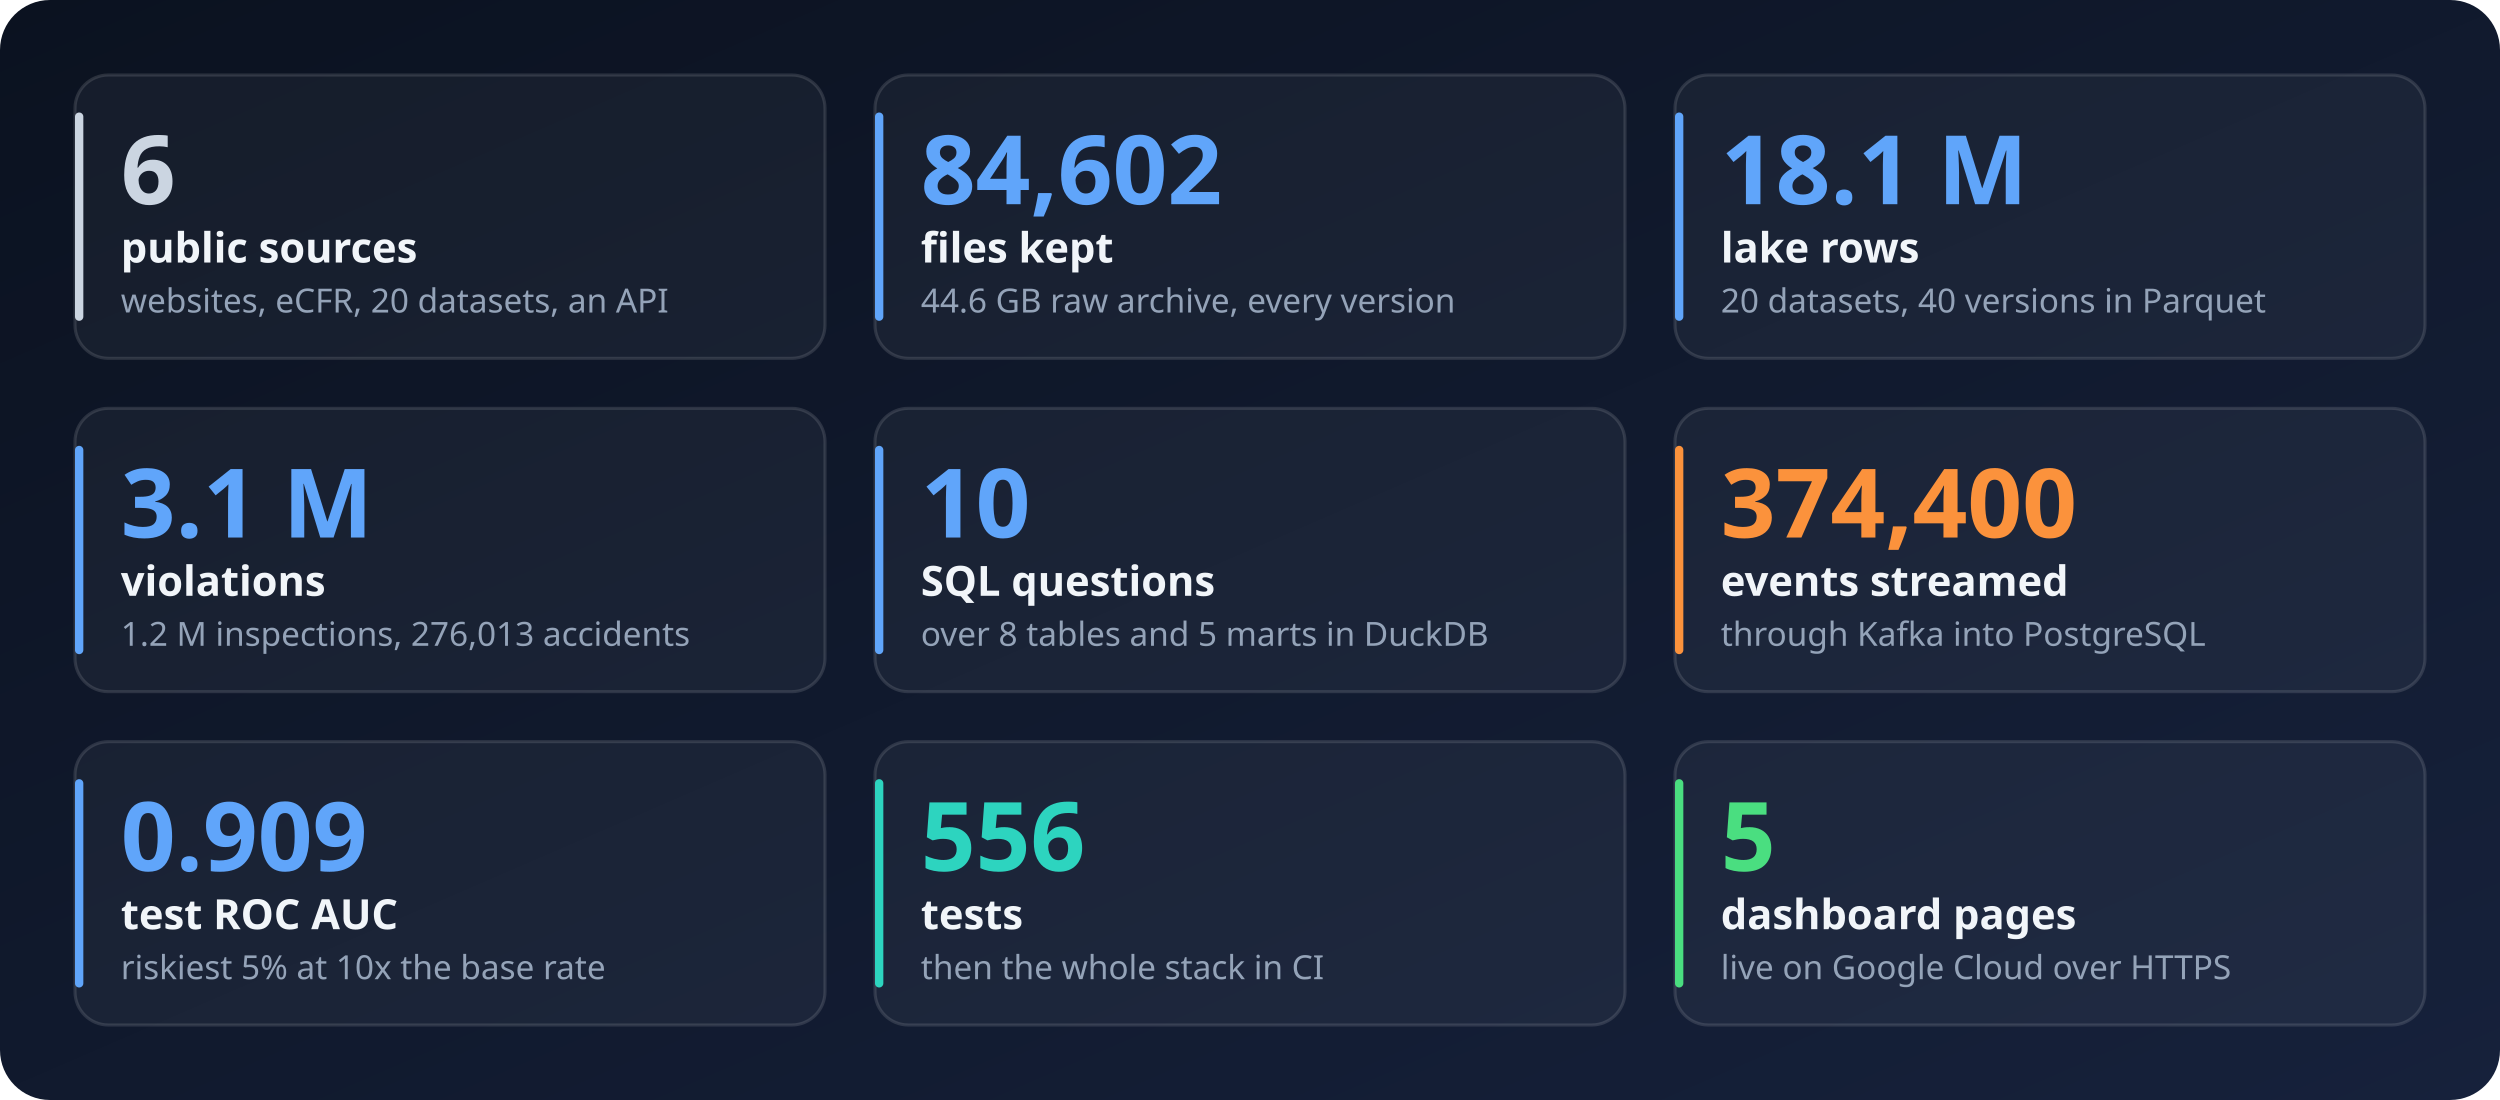
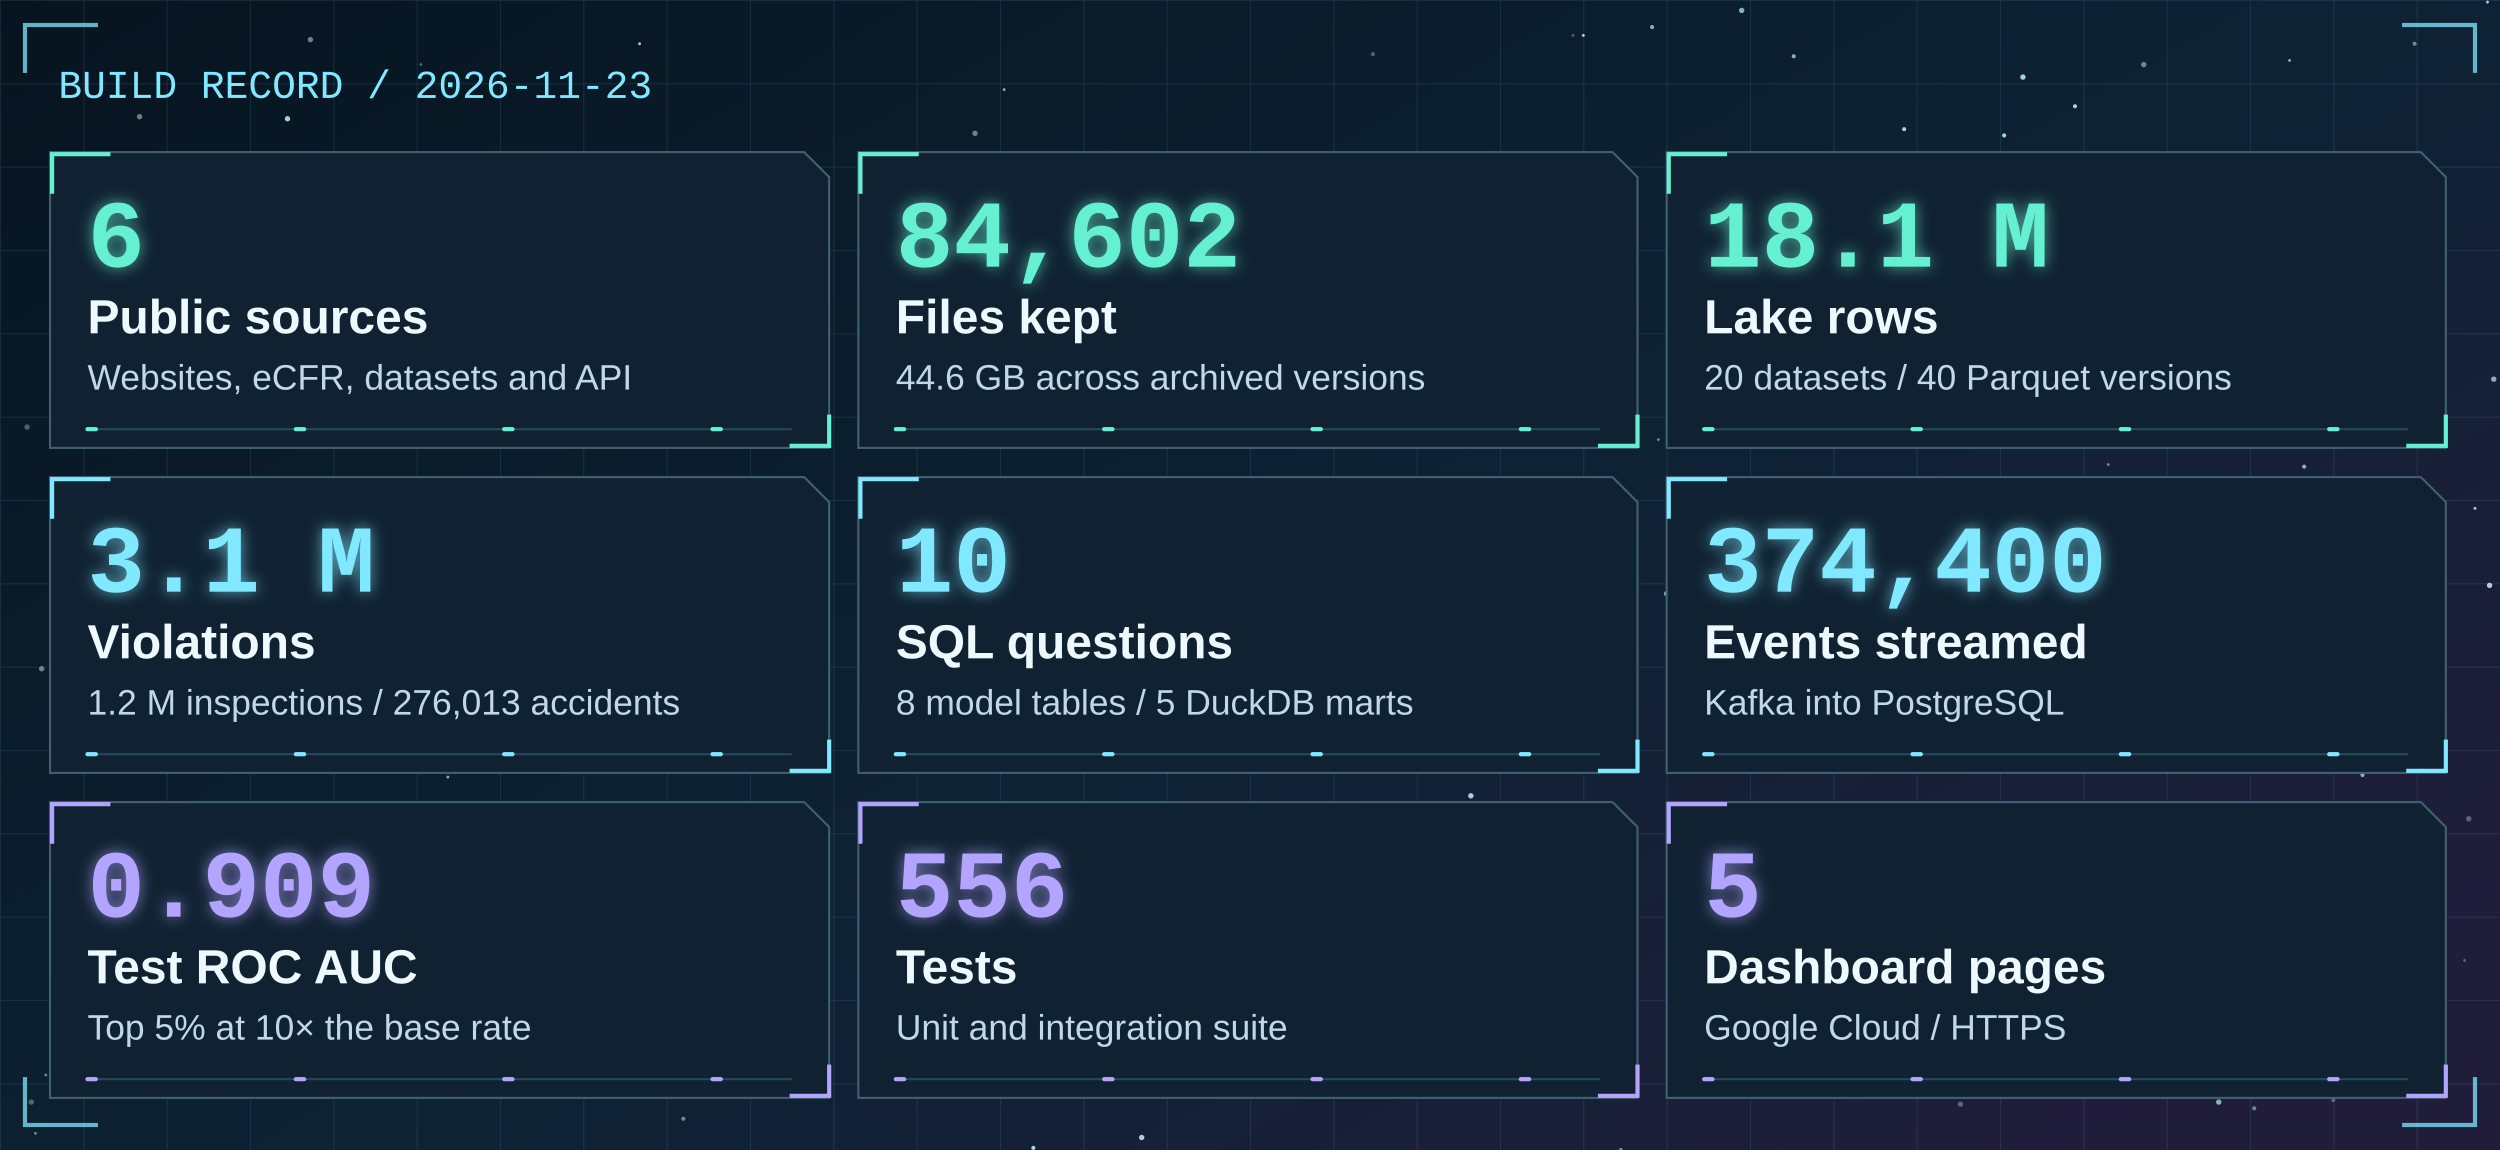
- <svg xmlns="http://www.w3.org/2000/svg" viewBox="0 0 1200 528" width="1200" height="528" role="img" aria-labelledby="title">
+ <svg xmlns="http://www.w3.org/2000/svg" id="still" width="1200" height="552" viewBox="0 0 1200 552" role="img" aria-labelledby="title desc">
+   <defs>
+     <linearGradient id="night" x2="1" y2=".8">
+       <stop stop-color="#071420" />
+       <stop offset=".57" stop-color="#0d2233" />
+       <stop offset="1" stop-color="#201d3b" />
+     </linearGradient>
+     <pattern id="grid" width="40" height="40" patternUnits="userSpaceOnUse">
+       <path d="M40 0H0V40" fill="none" stroke="#5592a7" stroke-opacity=".17" />
+     </pattern>
+     <radialGradient id="aura">
+       <stop stop-color="#5fe2d8" stop-opacity=".17" />
+       <stop offset="1" stop-color="#5fe2d8" stop-opacity="0" />
+     </radialGradient>
+     <radialGradient id="bloom">
+       <stop offset="0" stop-color="#a4ffef" stop-opacity="1" />
+       <stop offset=".28" stop-color="#59f1db" stop-opacity=".55" />
+       <stop offset="1" stop-color="#59f1db" stop-opacity="0" />
+     </radialGradient>
+     <filter id="ink-glow" x="-65%" y="-70%" width="230%" height="240%">
+       <feGaussianBlur in="SourceGraphic" stdDeviation="3.6" />
+       <feComponentTransfer>
+         <feFuncA type="linear" slope=".68" />
+       </feComponentTransfer>
+       <feMerge>
+         <feMergeNode />
+         <feMergeNode in="SourceGraphic" />
+       </feMerge>
+     </filter>
+   </defs>
+   <rect x="0" y="0" width="1200" height="552" fill="url(#night)" />
+   <rect x="0" y="0" width="1200" height="552" fill="url(#grid)" />
+   <g fill="#c7faff" aria-hidden="true">
+     <g>
+       <circle cx="540" cy="514" r="1.3" opacity="0.82" />
+       <circle cx="482" cy="43" r="0.7" opacity="0.66" />
+       <circle cx="1183" cy="461" r="0.7" opacity="0.33" />
+       <circle cx="971" cy="37" r="1.3" opacity="0.82" />
+       <circle cx="325" cy="197" r="1" opacity="0.33" />
+       <circle cx="1126" cy="453" r="1.3" opacity="0.48" />
+       <circle cx="802" cy="158" r="1" opacity="0.33" />
+       <circle cx="252" cy="409" r="1" opacity="0.48" />
+       <circle cx="556" cy="236" r="0.7" opacity="0.66" />
+       <circle cx="418" cy="435" r="0.7" opacity="0.66" />
+       <circle cx="147" cy="515" r="0.7" opacity="0.33" />
+       <circle cx="357" cy="444" r="1" opacity="0.82" />
+       <circle cx="202" cy="31" r="0.7" opacity="0.33" />
+       <circle cx="871" cy="440" r="0.7" opacity="0.66" />
+       <circle cx="962" cy="65" r="1" opacity="0.82" />
+       <circle cx="215" cy="373" r="0.7" opacity="0.66" />
+       <circle cx="580" cy="469" r="1" opacity="0.33" />
+       <circle cx="661" cy="148" r="0.7" opacity="0.48" />
+       <circle cx="138" cy="57" r="1.3" opacity="0.82" />
+       <circle cx="836" cy="5" r="1.3" opacity="0.66" />
+       <circle cx="650" cy="162" r="1.3" opacity="0.82" />
+       <circle cx="1012" cy="223" r="0.7" opacity="0.48" />
+       <circle cx="769" cy="185" r="0.7" opacity="0.82" />
+       <circle cx="716" cy="441" r="0.7" opacity="0.82" />
+       <circle cx="468" cy="64" r="1.3" opacity="0.48" />
+       <circle cx="584" cy="490" r="0.7" opacity="0.33" />
+       <circle cx="120" cy="357" r="1.3" opacity="0.33" />
+       <circle cx="928" cy="135" r="0.7" opacity="0.66" />
+       <circle cx="1134" cy="372" r="1" opacity="0.66" />
+       <circle cx="379" cy="117" r="1" opacity="0.82" />
+       <circle cx="331" cy="174" r="0.7" opacity="0.48" />
+       <circle cx="48" cy="303" r="0.7" opacity="0.48" />
+       <circle cx="841" cy="290" r="0.7" opacity="0.82" />
+       <circle cx="474" cy="352" r="1.3" opacity="0.48" />
+       <circle cx="659" cy="26" r="1" opacity="0.33" />
+       <circle cx="1050" cy="460" r="1" opacity="0.48" />
+       <circle cx="865" cy="131" r="0.7" opacity="0.82" />
+       <circle cx="1080" cy="97" r="0.7" opacity="0.82" />
+       <circle cx="524" cy="465" r="1.3" opacity="0.66" />
+       <circle cx="707" cy="204" r="1" opacity="0.48" />
+       <circle cx="831" cy="346" r="1.3" opacity="0.48" />
+       <circle cx="642" cy="98" r="1" opacity="0.33" />
+       <circle cx="510" cy="463" r="1.3" opacity="0.33" />
+       <circle cx="634" cy="405" r="1" opacity="0.66" />
+       <circle cx="395" cy="401" r="1.3" opacity="0.33" />
+       <circle cx="666" cy="335" r="1.3" opacity="0.66" />
+       <circle cx="1049" cy="276" r="1" opacity="0.82" />
+       <circle cx="517" cy="325" r="1" opacity="0.48" />
+       <circle cx="755" cy="17" r="0.7" opacity="0.33" />
+       <circle cx="817" cy="291" r="1" opacity="0.33" />
+       <circle cx="667" cy="461" r="1" opacity="0.48" />
+       <circle cx="548" cy="546" r="1.3" opacity="0.82" />
+       <circle cx="957" cy="145" r="1" opacity="0.66" />
+       <circle cx="174" cy="241" r="1.3" opacity="0.66" />
+       <circle cx="217" cy="347" r="0.7" opacity="0.66" />
+       <circle cx="496" cy="551" r="1" opacity="0.82" />
+       <circle cx="202" cy="496" r="1" opacity="0.48" />
+       <circle cx="260" cy="393" r="1" opacity="0.66" />
+       <circle cx="573" cy="365" r="1.3" opacity="0.48" />
+       <circle cx="906" cy="415" r="0.7" opacity="0.33" />
+       <circle cx="182" cy="97" r="1" opacity="0.33" />
+       <circle cx="328" cy="537" r="1" opacity="0.48" />
+     </g>
+     <g class="stars-near">
+       <circle cx="251" cy="431" r="0.7" opacity="0.66" />
+       <circle cx="793" cy="13" r="1" opacity="0.66" />
+       <circle cx="314" cy="281" r="1.3" opacity="0.66" />
+       <circle cx="142" cy="279" r="1.3" opacity="0.82" />
+       <circle cx="971" cy="97" r="1.3" opacity="0.66" />
+       <circle cx="796" cy="211" r="0.7" opacity="0.48" />
+       <circle cx="962" cy="298" r="1.3" opacity="0.66" />
+       <circle cx="1082" cy="532" r="1" opacity="0.48" />
+       <circle cx="706" cy="382" r="1.3" opacity="0.82" />
+       <circle cx="20" cy="321" r="1.3" opacity="0.48" />
+       <circle cx="337" cy="407" r="1.3" opacity="0.82" />
+       <circle cx="297" cy="446" r="0.7" opacity="0.66" />
+       <circle cx="600" cy="420" r="1.3" opacity="0.82" />
+       <circle cx="237" cy="78" r="1" opacity="0.82" />
+       <circle cx="171" cy="364" r="1" opacity="0.82" />
+       <circle cx="283" cy="482" r="1" opacity="0.33" />
+       <circle cx="778" cy="552" r="1" opacity="0.48" />
+       <circle cx="554" cy="282" r="1" opacity="0.82" />
+       <circle cx="1029" cy="31" r="1.3" opacity="0.48" />
+       <circle cx="904" cy="160" r="1" opacity="0.66" />
+       <circle cx="288" cy="249" r="0.7" opacity="0.82" />
+       <circle cx="611" cy="402" r="1" opacity="0.66" />
+       <circle cx="826" cy="490" r="1" opacity="0.82" />
+       <circle cx="1130" cy="396" r="0.7" opacity="0.82" />
+       <circle cx="1061" cy="503" r="1" opacity="0.82" />
+       <circle cx="260" cy="422" r="1" opacity="0.66" />
+       <circle cx="861" cy="27" r="1" opacity="0.66" />
+       <circle cx="249" cy="142" r="0.7" opacity="0.82" />
+       <circle cx="1120" cy="528" r="1" opacity="0.33" />
+       <circle cx="892" cy="256" r="1.3" opacity="0.82" />
+       <circle cx="484" cy="118" r="1" opacity="0.82" />
+       <circle cx="1188" cy="244" r="0.7" opacity="0.82" />
+       <circle cx="211" cy="297" r="1" opacity="0.33" />
+       <circle cx="206" cy="152" r="0.7" opacity="0.48" />
+       <circle cx="474" cy="319" r="1.3" opacity="0.82" />
+       <circle cx="13" cy="205" r="1.3" opacity="0.33" />
+       <circle cx="434" cy="348" r="0.7" opacity="0.82" />
+       <circle cx="972" cy="493" r="1.3" opacity="0.33" />
+       <circle cx="283" cy="167" r="0.7" opacity="0.48" />
+       <circle cx="102" cy="498" r="1" opacity="0.82" />
+       <circle cx="349" cy="160" r="0.7" opacity="0.33" />
+       <circle cx="672" cy="432" r="1.3" opacity="0.48" />
+       <circle cx="22" cy="516" r="0.7" opacity="0.48" />
+       <circle cx="1185" cy="393" r="1.3" opacity="0.33" />
+       <circle cx="240" cy="249" r="0.7" opacity="0.82" />
+       <circle cx="67" cy="459" r="0.7" opacity="0.66" />
+       <circle cx="342" cy="208" r="1.3" opacity="0.33" />
+       <circle cx="1066" cy="171" r="0.7" opacity="0.82" />
+       <circle cx="111" cy="234" r="1" opacity="0.33" />
+       <circle cx="996" cy="51" r="1" opacity="0.82" />
+       <circle cx="307" cy="21" r="0.7" opacity="0.82" />
+       <circle cx="823" cy="321" r="1.3" opacity="0.66" />
+       <circle cx="15" cy="529" r="1.3" opacity="0.33" />
+       <circle cx="67" cy="56" r="1.3" opacity="0.48" />
+       <circle cx="856" cy="319" r="1" opacity="0.82" />
+       <circle cx="921" cy="417" r="1" opacity="0.48" />
+       <circle cx="176" cy="134" r="1" opacity="0.33" />
+       <circle cx="267" cy="391" r="1.3" opacity="0.82" />
+       <circle cx="386" cy="462" r="1.3" opacity="0.33" />
+       <circle cx="557" cy="181" r="1.3" opacity="0.48" />
+       <circle cx="316" cy="267" r="1" opacity="0.82" />
+     </g>
+     <g class="stars-far">
+       <circle cx="759" cy="330" r="0.7" opacity="0.48" />
+       <circle cx="26" cy="213" r="1.3" opacity="0.82" />
+       <circle cx="208" cy="253" r="0.7" opacity="0.48" />
+       <circle cx="1195" cy="281" r="1.3" opacity="0.82" />
+       <circle cx="748" cy="145" r="1" opacity="0.66" />
+       <circle cx="941" cy="530" r="1.3" opacity="0.33" />
+       <circle cx="819" cy="244" r="1" opacity="0.33" />
+       <circle cx="800" cy="285" r="1.3" opacity="0.66" />
+       <circle cx="450" cy="358" r="0.7" opacity="0.48" />
+       <circle cx="32" cy="274" r="1.3" opacity="0.48" />
+       <circle cx="1173" cy="364" r="1.3" opacity="0.82" />
+       <circle cx="812" cy="509" r="0.7" opacity="0.82" />
+       <circle cx="387" cy="174" r="0.7" opacity="0.66" />
+       <circle cx="1171" cy="518" r="0.7" opacity="0.33" />
+       <circle cx="490" cy="483" r="1.3" opacity="0.48" />
+       <circle cx="163" cy="340" r="0.7" opacity="0.48" />
+       <circle cx="427" cy="171" r="1" opacity="0.66" />
+       <circle cx="749" cy="277" r="0.7" opacity="0.82" />
+       <circle cx="1126" cy="110" r="1.3" opacity="0.48" />
+       <circle cx="91" cy="392" r="0.7" opacity="0.48" />
+       <circle cx="1197" cy="182" r="1.3" opacity="0.66" />
+       <circle cx="1159" cy="21" r="1" opacity="0.48" />
+       <circle cx="967" cy="86" r="0.7" opacity="0.48" />
+       <circle cx="1035" cy="396" r="0.7" opacity="0.82" />
+       <circle cx="146" cy="286" r="0.7" opacity="0.33" />
+       <circle cx="129" cy="394" r="1.3" opacity="0.82" />
+       <circle cx="446" cy="410" r="1" opacity="0.33" />
+       <circle cx="972" cy="405" r="1.3" opacity="0.48" />
+       <circle cx="974" cy="295" r="0.7" opacity="0.66" />
+       <circle cx="1099" cy="29" r="0.7" opacity="0.66" />
+       <circle cx="217" cy="334" r="0.7" opacity="0.33" />
+       <circle cx="218" cy="360" r="1" opacity="0.33" />
+       <circle cx="828" cy="456" r="1" opacity="0.33" />
+       <circle cx="349" cy="289" r="0.7" opacity="0.66" />
+       <circle cx="674" cy="517" r="1" opacity="0.82" />
+       <circle cx="607" cy="522" r="1.3" opacity="0.66" />
+       <circle cx="1138" cy="99" r="1.3" opacity="0.82" />
+       <circle cx="149" cy="19" r="1.3" opacity="0.48" />
+       <circle cx="230" cy="470" r="1" opacity="0.33" />
+       <circle cx="863" cy="155" r="1" opacity="0.48" />
+       <circle cx="960" cy="451" r="1.3" opacity="0.48" />
+       <circle cx="774" cy="428" r="1.3" opacity="0.33" />
+       <circle cx="501" cy="480" r="1" opacity="0.33" />
+       <circle cx="56" cy="310" r="1.3" opacity="0.48" />
+       <circle cx="17" cy="544" r="0.7" opacity="0.48" />
+       <circle cx="1194" cy="1" r="0.7" opacity="0.82" />
+       <circle cx="1154" cy="293" r="1.3" opacity="0.82" />
+       <circle cx="293" cy="364" r="1.3" opacity="0.66" />
+       <circle cx="748" cy="243" r="1.3" opacity="0.82" />
+       <circle cx="914" cy="62" r="1" opacity="0.82" />
+       <circle cx="1123" cy="313" r="0.7" opacity="0.66" />
+       <circle cx="671" cy="319" r="1" opacity="0.82" />
+       <circle cx="210" cy="421" r="0.7" opacity="0.66" />
+       <circle cx="251" cy="520" r="1" opacity="0.66" />
+       <circle cx="1065" cy="529" r="1.3" opacity="0.66" />
+       <circle cx="750" cy="155" r="1.3" opacity="0.82" />
+       <circle cx="1106" cy="224" r="1" opacity="0.66" />
+       <circle cx="760" cy="17" r="0.7" opacity="0.82" />
+       <circle cx="1060" cy="402" r="1.3" opacity="0.66" />
+       <circle cx="1029" cy="454" r="1.3" opacity="0.66" />
+       <circle cx="752" cy="333" r="1" opacity="0.66" />
+     </g>
+   </g>
+   <path d="M12 35V12h35M1153 12h35v23M12 517v23h35M1153 540h35v-23" fill="none" stroke="#80e9ff" stroke-opacity=".75" stroke-width="2" />
  <style>
-     text { font-family: -apple-system, BlinkMacSystemFont, "Segoe UI", "Noto Sans", Helvetica, Arial, sans-serif; }
-     .tile { fill: #ffffff0b; stroke: #ffffff1f; stroke-width: 1.5; }
-     .num { font-size: 46px; font-weight: 700; }
-     .label { fill: #f1f5f9; font-size: 20px; font-weight: 600; }
-     .detail { fill: #94a3b8; font-size: 16px; }
-     .sweep { animation: sweep 7s ease-in-out infinite; }
-     @keyframes sweep { 0% { transform: translateX(-600px); } 45%, 100% { transform: translateX(1200px); } }
-     @media (prefers-reduced-motion: reduce) { .sweep { animation: none; opacity: 0; } }
-   </style>
-   <defs>
-     <linearGradient id="bg" x1="0" y1="0" x2="1" y2="1">
-       <stop offset="0" stop-color="#0b1220" />
-       <stop offset="1" stop-color="#16213b" />
-     </linearGradient>
-     <linearGradient id="shine" x1="0" y1="0" x2="1" y2="0">
-       <stop offset="0" stop-color="#ffffff" stop-opacity="0" />
-       <stop offset=".5" stop-color="#ffffff" stop-opacity=".07" />
-       <stop offset="1" stop-color="#ffffff" stop-opacity="0" />
-     </linearGradient>
-     <clipPath id="card">
-       <rect width="1200" height="528" rx="24" />
-     </clipPath>
-   </defs>
-   <rect width="1200" height="528" rx="24" fill="url(#bg)" />
-   <g>
-     <rect class="tile" x="36" y="36" width="360" height="136" rx="16" />
-     <rect x="36" y="54" width="4" height="100" rx="2" fill="#cbd5e1" />
-     <text class="num" x="58" y="98" fill="#cbd5e1">6</text>
-     <text class="label" x="58" y="126">public sources</text>
-     <text class="detail" x="58" y="150">websites, eCFR, 20 datasets, an API</text>
-   </g>
-   <g>
-     <rect class="tile" x="420" y="36" width="360" height="136" rx="16" />
-     <rect x="420" y="54" width="4" height="100" rx="2" fill="#60a5fa" />
-     <text class="num" x="442" y="98" fill="#60a5fa">84,602</text>
-     <text class="label" x="442" y="126">files kept</text>
-     <text class="detail" x="442" y="150">44.6 GB raw archive, every version</text>
-   </g>
-   <g>
-     <rect class="tile" x="804" y="36" width="360" height="136" rx="16" />
-     <rect x="804" y="54" width="4" height="100" rx="2" fill="#60a5fa" />
-     <text class="num" x="826" y="98" fill="#60a5fa">18.1 M</text>
-     <text class="label" x="826" y="126">lake rows</text>
-     <text class="detail" x="826" y="150">20 datasets, 40 versions in Parquet</text>
-   </g>
-   <g>
-     <rect class="tile" x="36" y="196" width="360" height="136" rx="16" />
-     <rect x="36" y="214" width="4" height="100" rx="2" fill="#60a5fa" />
-     <text class="num" x="58" y="258" fill="#60a5fa">3.1 M</text>
-     <text class="label" x="58" y="286">violations</text>
-     <text class="detail" x="58" y="310">1.2 M inspections, 276,013 accidents</text>
-   </g>
-   <g>
-     <rect class="tile" x="420" y="196" width="360" height="136" rx="16" />
-     <rect x="420" y="214" width="4" height="100" rx="2" fill="#60a5fa" />
-     <text class="num" x="442" y="258" fill="#60a5fa">10</text>
-     <text class="label" x="442" y="286">SQL questions</text>
-     <text class="detail" x="442" y="310">over 8 tables and 5 marts in DuckDB</text>
-   </g>
-   <g>
-     <rect class="tile" x="804" y="196" width="360" height="136" rx="16" />
-     <rect x="804" y="214" width="4" height="100" rx="2" fill="#fb923c" />
-     <text class="num" x="826" y="258" fill="#fb923c">374,400</text>
-     <text class="label" x="826" y="286">events streamed</text>
-     <text class="detail" x="826" y="310">through Kafka into PostgreSQL</text>
-   </g>
-   <g>
-     <rect class="tile" x="36" y="356" width="360" height="136" rx="16" />
-     <rect x="36" y="374" width="4" height="100" rx="2" fill="#60a5fa" />
-     <text class="num" x="58" y="418" fill="#60a5fa">0.909</text>
-     <text class="label" x="58" y="446">test ROC AUC</text>
-     <text class="detail" x="58" y="470">riskiest 5% at 10x the base rate</text>
-   </g>
-   <g>
-     <rect class="tile" x="420" y="356" width="360" height="136" rx="16" />
-     <rect x="420" y="374" width="4" height="100" rx="2" fill="#2dd4bf" />
-     <text class="num" x="442" y="418" fill="#2dd4bf">556</text>
-     <text class="label" x="442" y="446">tests</text>
-     <text class="detail" x="442" y="470">then the whole stack in CI</text>
-   </g>
-   <g>
-     <rect class="tile" x="804" y="356" width="360" height="136" rx="16" />
-     <rect x="804" y="374" width="4" height="100" rx="2" fill="#4ade80" />
-     <text class="num" x="826" y="418" fill="#4ade80">5</text>
-     <text class="label" x="826" y="446">dashboard pages</text>
-     <text class="detail" x="826" y="470">live on Google Cloud over HTTPS</text>
-   </g>
-   <g clip-path="url(#card)">
-     <rect class="sweep" x="0" y="-40" width="400" height="608" fill="url(#shine)" transform="translate(-600 0)" />
-   </g>
+  @keyframes twinkle { 0%, 100% { opacity: .25; } 50% { opacity: 1; } }
+  @keyframes send { to { stroke-dashoffset: -100; } }
+  .packet { stroke-dasharray: 4 96; stroke-linecap: round; }
+  @media (prefers-reduced-motion: no-preference) {
+   .stars-near { animation: twinkle 6.4s ease-in-out -2s infinite; }
+   .stars-far { animation: twinkle 8.8s ease-in-out -6s infinite reverse; }
+   .packet { animation: send 8s linear infinite; }
+  }
+  #still:target * { animation: none !important; }
+ </style>
+   <text x="28" y="47" font-family="Consolas, 'Liberation Mono', monospace" font-size="19" font-weight="500" fill="#80e9ff">BUILD RECORD   /   2026-11-23</text>
+   <path d="M24 73h362l12 12v130H24Z" fill="#102232" stroke="#426073" />
+   <path d="M25 93v-19h28m345 125v15h-19" fill="none" stroke="#65f1d1" stroke-width="2" />
+   <text x="42" y="128" font-family="Consolas, 'Liberation Mono', monospace" font-size="46" font-weight="700" filter="url(#ink-glow)" fill="#65f1d1">6</text>
+   <text x="42" y="160" font-family="'Segoe UI', Arial, sans-serif" font-size="23" font-weight="650" fill="#edf9fc">Public sources</text>
+   <text x="42" y="187" font-family="'Segoe UI', Arial, sans-serif" font-size="17" font-weight="500" fill="#c2d8e5">Websites, eCFR, datasets and API</text>
+   <path d="M42 206H380" fill="none" stroke="#26485c" />
+   <path d="M42 206H380" fill="none" stroke="#65f1d1" pathLength="100" class="packet" style="animation-delay:-0s" stroke-width="2" />
+   <path d="M412 73h362l12 12v130H412Z" fill="#102232" stroke="#426073" />
+   <path d="M413 93v-19h28m345 125v15h-19" fill="none" stroke="#65f1d1" stroke-width="2" />
+   <text x="430" y="128" font-family="Consolas, 'Liberation Mono', monospace" font-size="46" font-weight="700" filter="url(#ink-glow)" fill="#65f1d1">84,602</text>
+   <text x="430" y="160" font-family="'Segoe UI', Arial, sans-serif" font-size="23" font-weight="650" fill="#edf9fc">Files kept</text>
+   <text x="430" y="187" font-family="'Segoe UI', Arial, sans-serif" font-size="17" font-weight="500" fill="#c2d8e5">44.6 GB across archived versions</text>
+   <path d="M430 206H768" fill="none" stroke="#26485c" />
+   <path d="M430 206H768" fill="none" stroke="#65f1d1" pathLength="100" class="packet" style="animation-delay:-0.67s" stroke-width="2" />
+   <path d="M800 73h362l12 12v130H800Z" fill="#102232" stroke="#426073" />
+   <path d="M801 93v-19h28m345 125v15h-19" fill="none" stroke="#65f1d1" stroke-width="2" />
+   <text x="818" y="128" font-family="Consolas, 'Liberation Mono', monospace" font-size="46" font-weight="700" filter="url(#ink-glow)" fill="#65f1d1">18.1 M</text>
+   <text x="818" y="160" font-family="'Segoe UI', Arial, sans-serif" font-size="23" font-weight="650" fill="#edf9fc">Lake rows</text>
+   <text x="818" y="187" font-family="'Segoe UI', Arial, sans-serif" font-size="17" font-weight="500" fill="#c2d8e5">20 datasets / 40 Parquet versions</text>
+   <path d="M818 206H1156" fill="none" stroke="#26485c" />
+   <path d="M818 206H1156" fill="none" stroke="#65f1d1" pathLength="100" class="packet" style="animation-delay:-1.34s" stroke-width="2" />
+   <path d="M24 229h362l12 12v130H24Z" fill="#102232" stroke="#426073" />
+   <path d="M25 249v-19h28m345 125v15h-19" fill="none" stroke="#80e9ff" stroke-width="2" />
+   <text x="42" y="284" font-family="Consolas, 'Liberation Mono', monospace" font-size="46" font-weight="700" filter="url(#ink-glow)" fill="#80e9ff">3.1 M</text>
+   <text x="42" y="316" font-family="'Segoe UI', Arial, sans-serif" font-size="23" font-weight="650" fill="#edf9fc">Violations</text>
+   <text x="42" y="343" font-family="'Segoe UI', Arial, sans-serif" font-size="17" font-weight="500" fill="#c2d8e5">1.2 M inspections / 276,013 accidents</text>
+   <path d="M42 362H380" fill="none" stroke="#26485c" />
+   <path d="M42 362H380" fill="none" stroke="#80e9ff" pathLength="100" class="packet" style="animation-delay:-2.01s" stroke-width="2" />
+   <path d="M412 229h362l12 12v130H412Z" fill="#102232" stroke="#426073" />
+   <path d="M413 249v-19h28m345 125v15h-19" fill="none" stroke="#80e9ff" stroke-width="2" />
+   <text x="430" y="284" font-family="Consolas, 'Liberation Mono', monospace" font-size="46" font-weight="700" filter="url(#ink-glow)" fill="#80e9ff">10</text>
+   <text x="430" y="316" font-family="'Segoe UI', Arial, sans-serif" font-size="23" font-weight="650" fill="#edf9fc">SQL questions</text>
+   <text x="430" y="343" font-family="'Segoe UI', Arial, sans-serif" font-size="17" font-weight="500" fill="#c2d8e5">8 model tables / 5 DuckDB marts</text>
+   <path d="M430 362H768" fill="none" stroke="#26485c" />
+   <path d="M430 362H768" fill="none" stroke="#80e9ff" pathLength="100" class="packet" style="animation-delay:-2.68s" stroke-width="2" />
+   <path d="M800 229h362l12 12v130H800Z" fill="#102232" stroke="#426073" />
+   <path d="M801 249v-19h28m345 125v15h-19" fill="none" stroke="#80e9ff" stroke-width="2" />
+   <text x="818" y="284" font-family="Consolas, 'Liberation Mono', monospace" font-size="46" font-weight="700" filter="url(#ink-glow)" fill="#80e9ff">374,400</text>
+   <text x="818" y="316" font-family="'Segoe UI', Arial, sans-serif" font-size="23" font-weight="650" fill="#edf9fc">Events streamed</text>
+   <text x="818" y="343" font-family="'Segoe UI', Arial, sans-serif" font-size="17" font-weight="500" fill="#c2d8e5">Kafka into PostgreSQL</text>
+   <path d="M818 362H1156" fill="none" stroke="#26485c" />
+   <path d="M818 362H1156" fill="none" stroke="#80e9ff" pathLength="100" class="packet" style="animation-delay:-3.35s" stroke-width="2" />
+   <path d="M24 385h362l12 12v130H24Z" fill="#102232" stroke="#426073" />
+   <path d="M25 405v-19h28m345 125v15h-19" fill="none" stroke="#b3a5ff" stroke-width="2" />
+   <text x="42" y="440" font-family="Consolas, 'Liberation Mono', monospace" font-size="46" font-weight="700" filter="url(#ink-glow)" fill="#b3a5ff">0.909</text>
+   <text x="42" y="472" font-family="'Segoe UI', Arial, sans-serif" font-size="23" font-weight="650" fill="#edf9fc">Test ROC AUC</text>
+   <text x="42" y="499" font-family="'Segoe UI', Arial, sans-serif" font-size="17" font-weight="500" fill="#c2d8e5">Top 5% at 10× the base rate</text>
+   <path d="M42 518H380" fill="none" stroke="#26485c" />
+   <path d="M42 518H380" fill="none" stroke="#b3a5ff" pathLength="100" class="packet" style="animation-delay:-4.02s" stroke-width="2" />
+   <path d="M412 385h362l12 12v130H412Z" fill="#102232" stroke="#426073" />
+   <path d="M413 405v-19h28m345 125v15h-19" fill="none" stroke="#b3a5ff" stroke-width="2" />
+   <text x="430" y="440" font-family="Consolas, 'Liberation Mono', monospace" font-size="46" font-weight="700" filter="url(#ink-glow)" fill="#b3a5ff">556</text>
+   <text x="430" y="472" font-family="'Segoe UI', Arial, sans-serif" font-size="23" font-weight="650" fill="#edf9fc">Tests</text>
+   <text x="430" y="499" font-family="'Segoe UI', Arial, sans-serif" font-size="17" font-weight="500" fill="#c2d8e5">Unit and integration suite</text>
+   <path d="M430 518H768" fill="none" stroke="#26485c" />
+   <path d="M430 518H768" fill="none" stroke="#b3a5ff" pathLength="100" class="packet" style="animation-delay:-4.69s" stroke-width="2" />
+   <path d="M800 385h362l12 12v130H800Z" fill="#102232" stroke="#426073" />
+   <path d="M801 405v-19h28m345 125v15h-19" fill="none" stroke="#b3a5ff" stroke-width="2" />
+   <text x="818" y="440" font-family="Consolas, 'Liberation Mono', monospace" font-size="46" font-weight="700" filter="url(#ink-glow)" fill="#b3a5ff">5</text>
+   <text x="818" y="472" font-family="'Segoe UI', Arial, sans-serif" font-size="23" font-weight="650" fill="#edf9fc">Dashboard pages</text>
+   <text x="818" y="499" font-family="'Segoe UI', Arial, sans-serif" font-size="17" font-weight="500" fill="#c2d8e5">Google Cloud / HTTPS</text>
+   <path d="M818 518H1156" fill="none" stroke="#26485c" />
+   <path d="M818 518H1156" fill="none" stroke="#b3a5ff" pathLength="100" class="packet" style="animation-delay:-5.36s" stroke-width="2" />
</svg>
